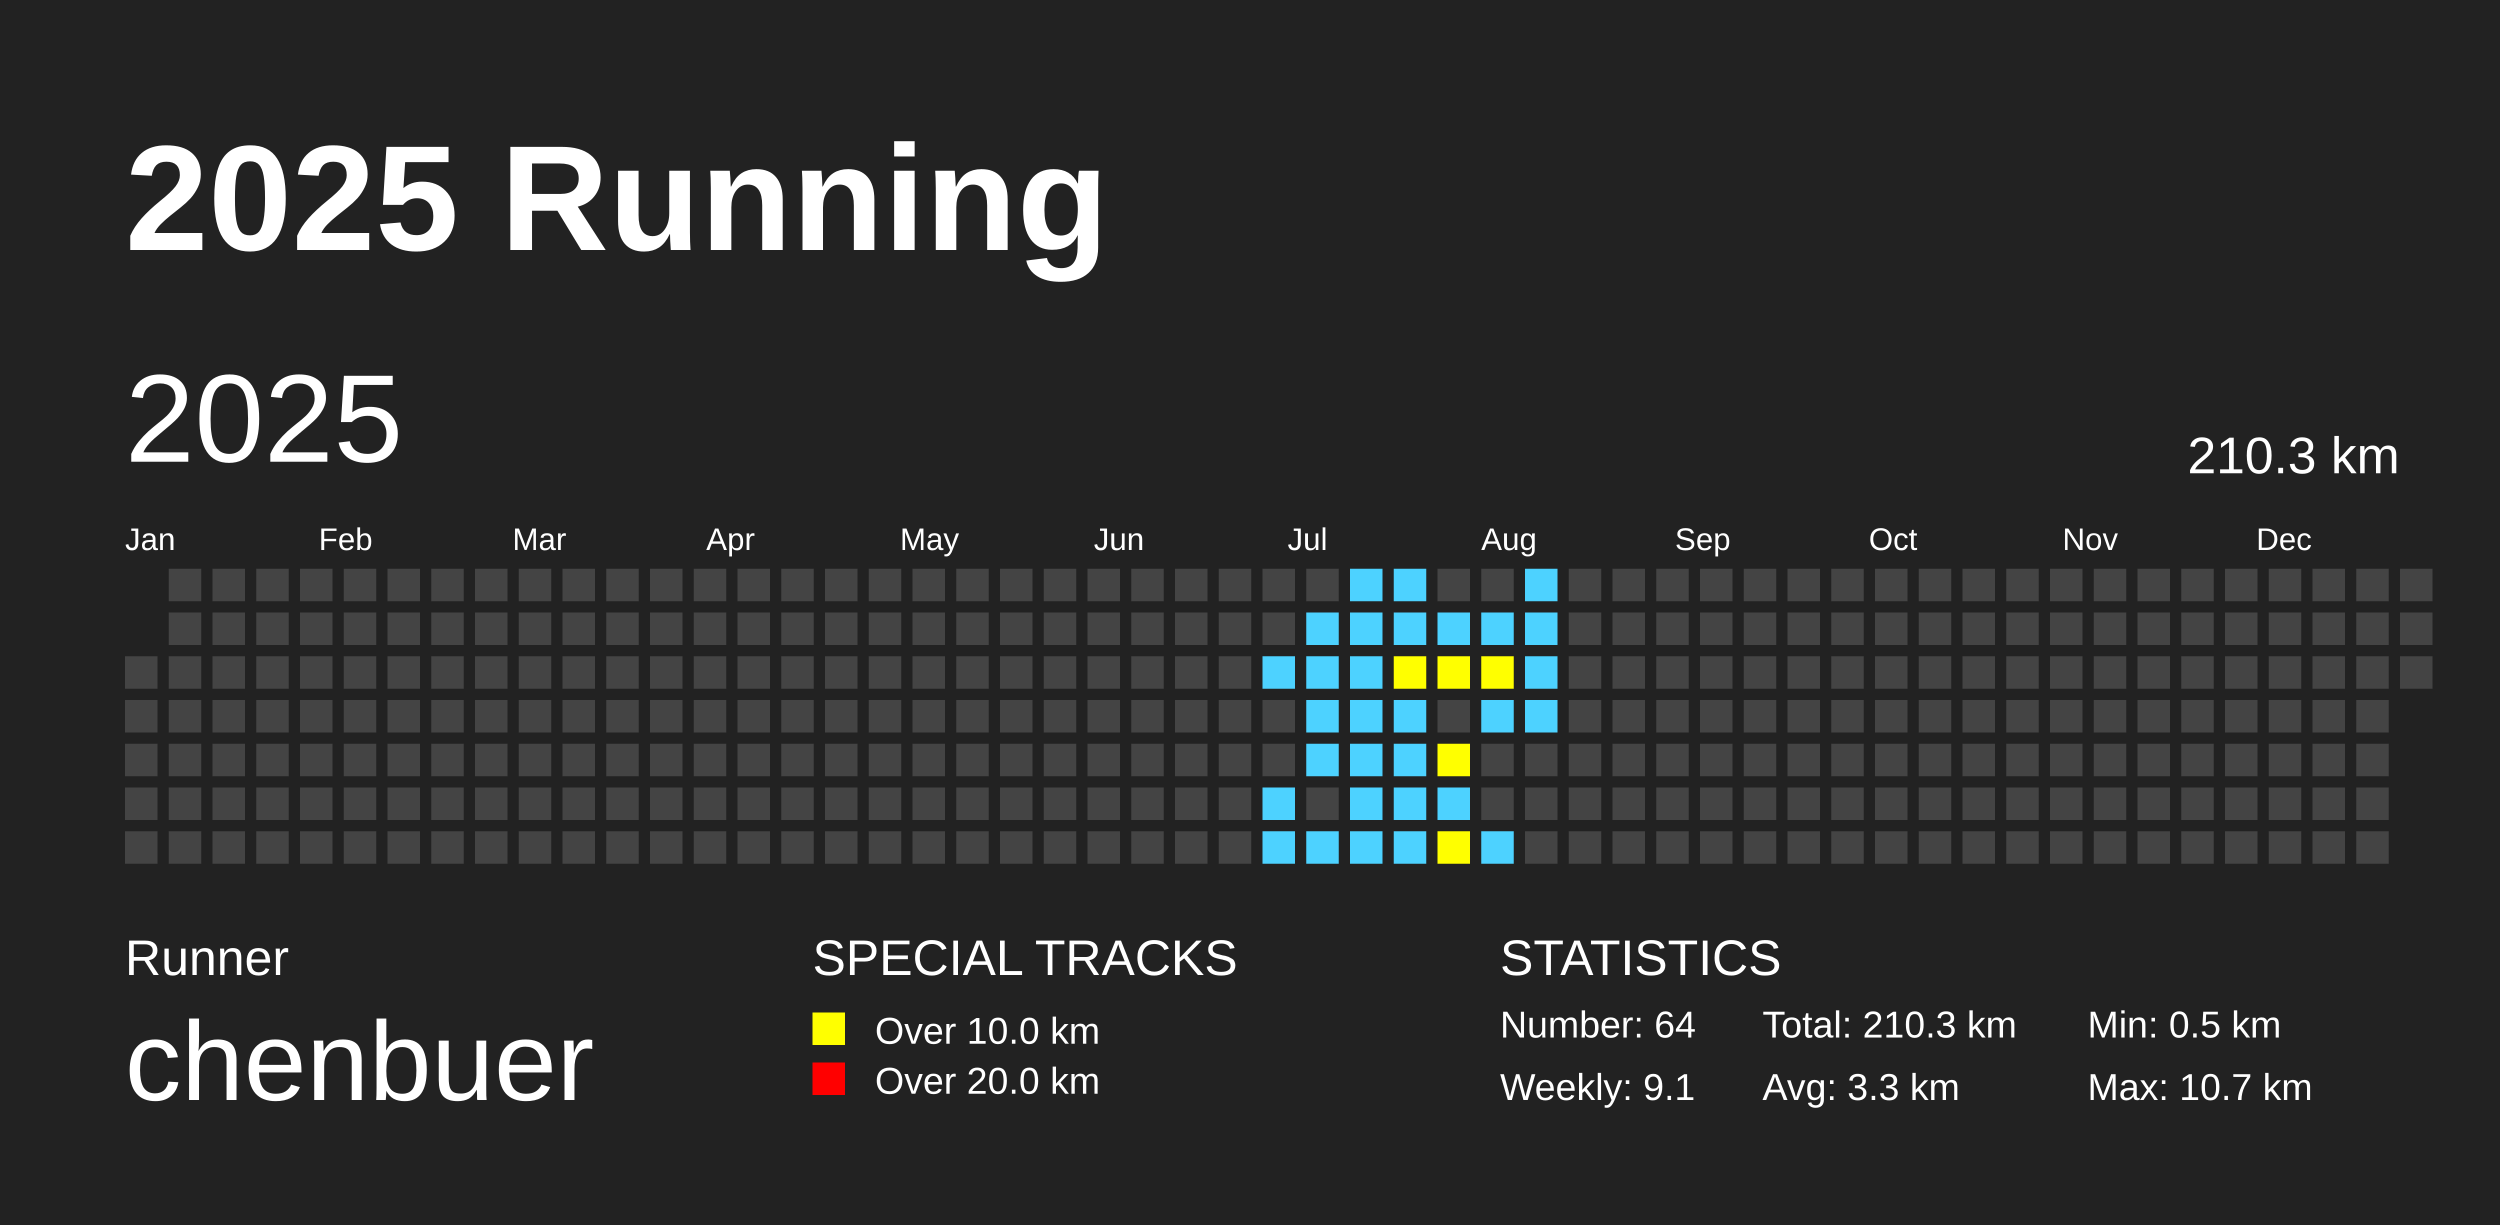
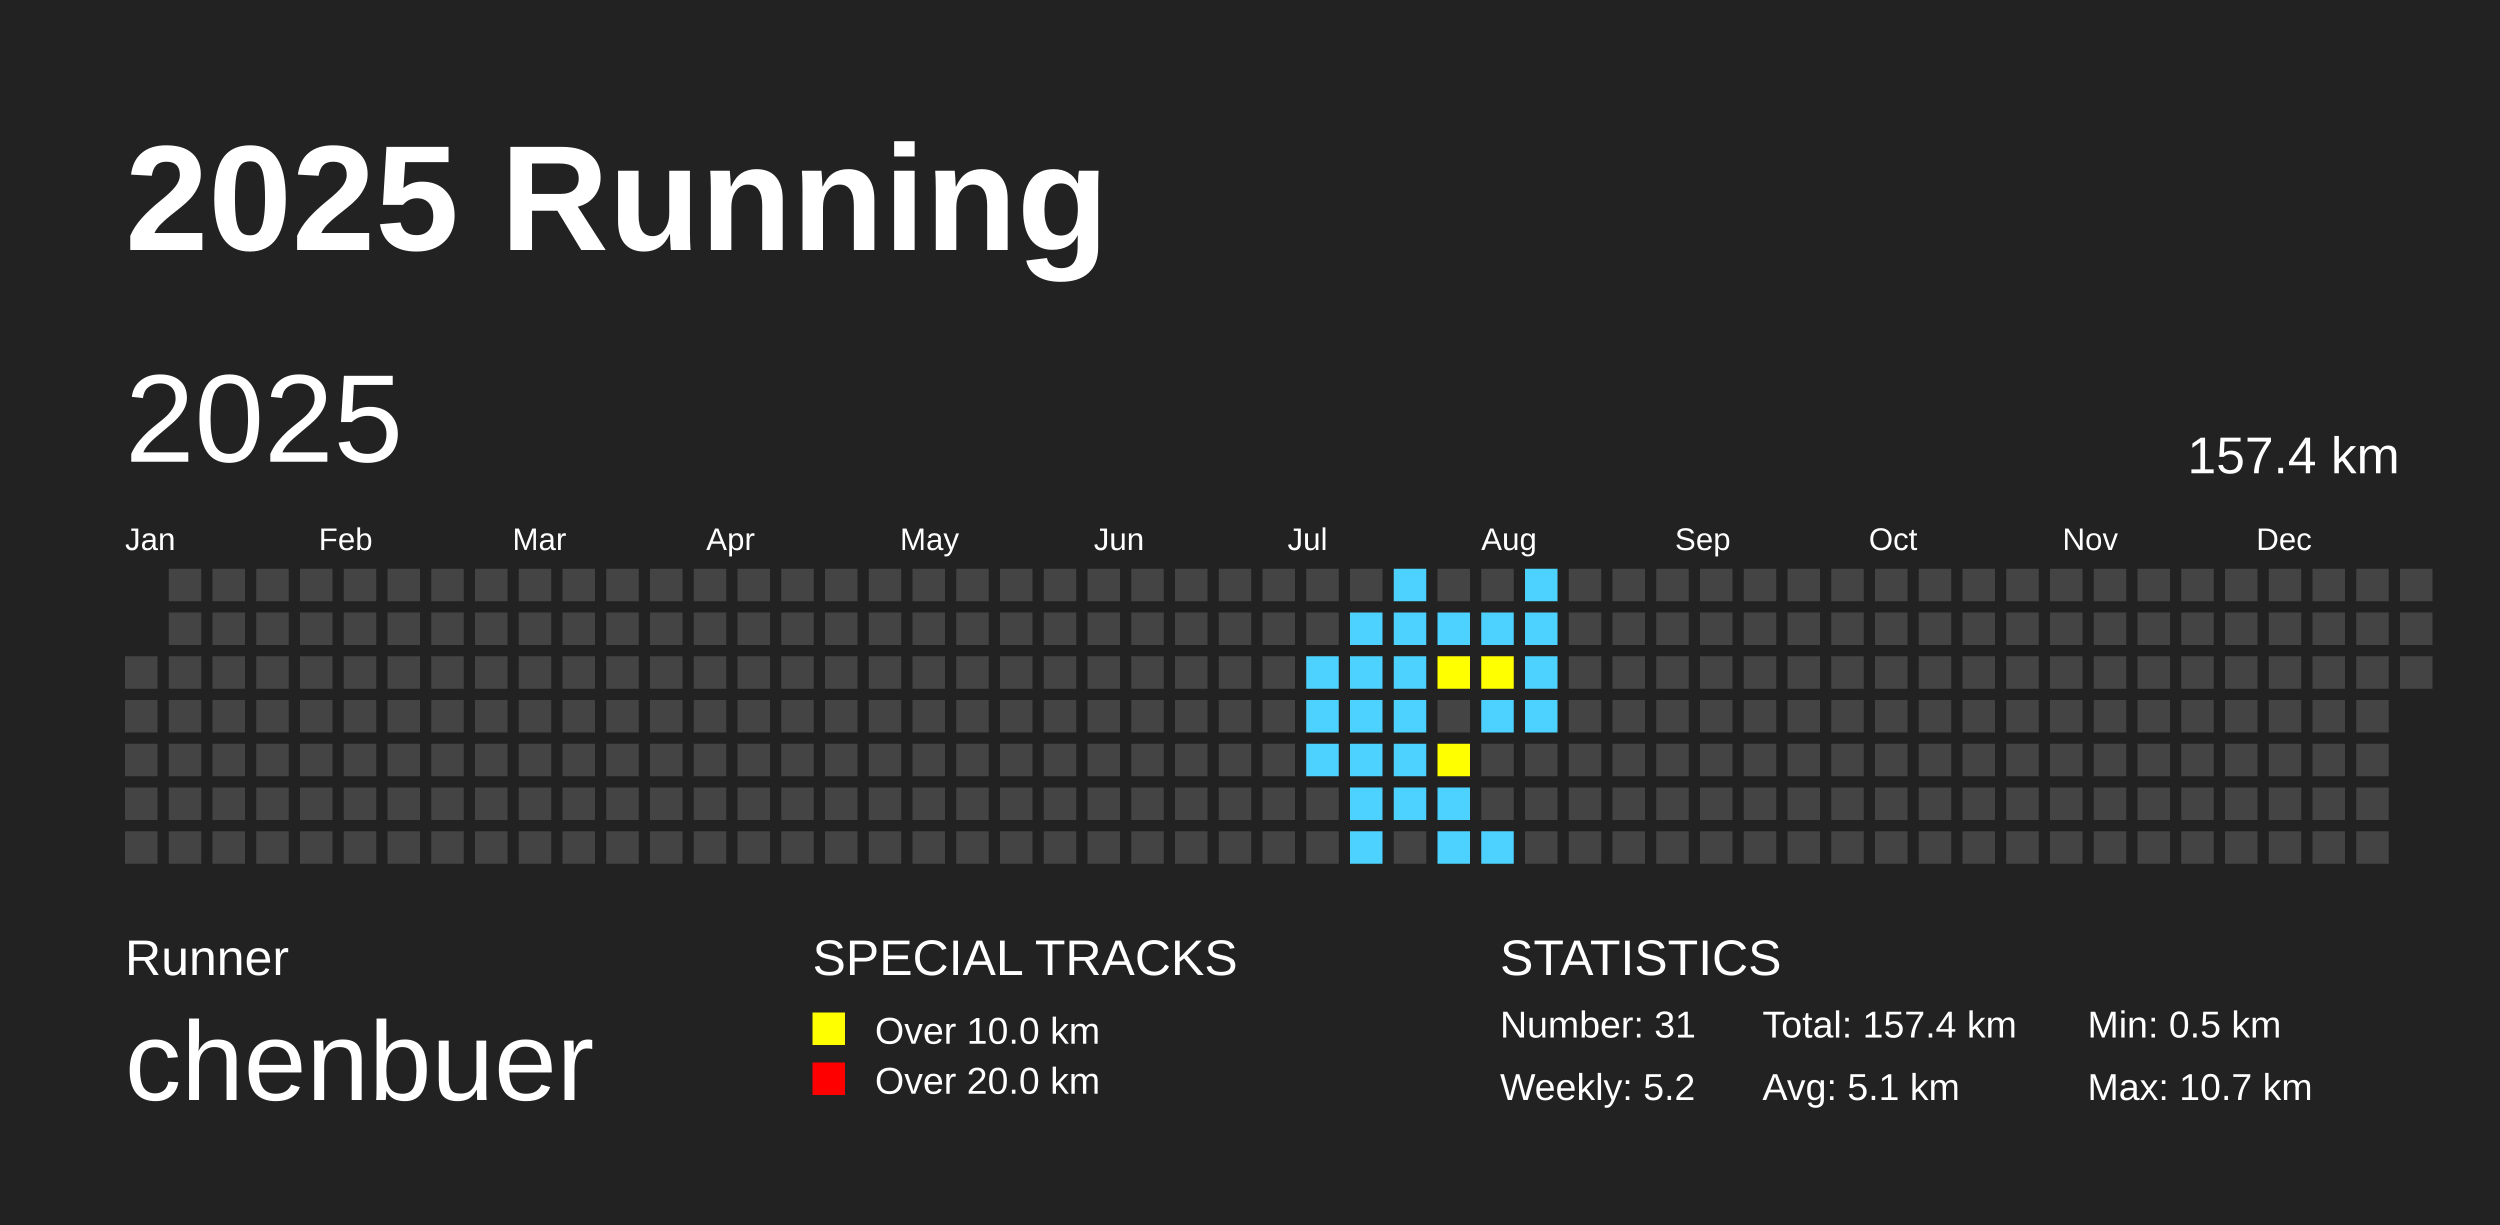
<svg xmlns="http://www.w3.org/2000/svg" baseProfile="full" height="98mm" version="1.1" viewBox="0,0,200,98" width="200mm">
  <defs />
  <rect fill="#222222" height="98" width="200" x="0" y="0" />
  <text fill="#FFFFFF" style="font-size:12px; font-family:Arial; font-weight:bold;" x="10" y="20">2025 Running</text>
  <text fill="#FFFFFF" style="font-size:4px; font-family:Arial" x="10" y="78">Runner</text>
  <text fill="#FFFFFF" style="font-size:9px; font-family:Arial" x="10" y="88">chenbuer</text>
  <text fill="#FFFFFF" style="font-size:4px; font-family:Arial" x="65" y="78">SPECIAL TRACKS</text>
  <rect fill="yellow" height="2.6" width="2.6" x="65" y="81" />
  <text fill="#FFFFFF" style="font-size:3px; font-family:Arial" x="70" y="83.5">Over 10.0 km</text>
  <rect fill="red" height="2.6" width="2.6" x="65" y="85" />
  <text fill="#FFFFFF" style="font-size:3px; font-family:Arial" x="70" y="87.5">Over 20.0 km</text>
  <text fill="#FFFFFF" style="font-size:4px; font-family:Arial" x="120" y="78">STATISTICS</text>
-   <text fill="#FFFFFF" style="font-size:3px; font-family:Arial" x="120" y="83">Number: 64</text>
-   <text fill="#FFFFFF" style="font-size:3px; font-family:Arial" x="120" y="88">Weekly: 9.1</text>
-   <text fill="#FFFFFF" style="font-size:3px; font-family:Arial" x="141" y="83">Total: 210.3 km</text>
-   <text fill="#FFFFFF" style="font-size:3px; font-family:Arial" x="141" y="88">Avg: 3.3 km</text>
+   <text fill="#FFFFFF" style="font-size:3px; font-family:Arial" x="120" y="83">Number: 31</text>
+   <text fill="#FFFFFF" style="font-size:3px; font-family:Arial" x="120" y="88">Weekly: 5.2</text>
+   <text fill="#FFFFFF" style="font-size:3px; font-family:Arial" x="141" y="83">Total: 157.4 km</text>
+   <text fill="#FFFFFF" style="font-size:3px; font-family:Arial" x="141" y="88">Avg: 5.1 km</text>
  <text fill="#FFFFFF" style="font-size:3px; font-family:Arial" x="167" y="83">Min: 0.5 km</text>
  <text fill="#FFFFFF" style="font-size:3px; font-family:Arial" x="167" y="88">Max: 10.7 km</text>
  <text dominant-baseline="hanging" fill="#FFFFFF" style="font-size:10.0px; font-family:Arial;" x="10" y="30">2025</text>
-   <text dominant-baseline="hanging" fill="#FFFFFF" style="font-size:4.125px; font-family:Arial;" x="175" y="35">210.3 km</text>
+   <text dominant-baseline="hanging" fill="#FFFFFF" style="font-size:4.125px; font-family:Arial;" x="175" y="35">157.4 km</text>
  <text fill="#FFFFFF" style="font-size:2.5px; font-family:Arial" x="10.0" y="44">Jan</text>
  <text fill="#FFFFFF" style="font-size:2.5px; font-family:Arial" x="25.5" y="44">Feb</text>
  <text fill="#FFFFFF" style="font-size:2.5px; font-family:Arial" x="41.0" y="44">Mar</text>
  <text fill="#FFFFFF" style="font-size:2.5px; font-family:Arial" x="56.5" y="44">Apr</text>
  <text fill="#FFFFFF" style="font-size:2.5px; font-family:Arial" x="72.0" y="44">May</text>
  <text fill="#FFFFFF" style="font-size:2.5px; font-family:Arial" x="87.5" y="44">Jun</text>
  <text fill="#FFFFFF" style="font-size:2.5px; font-family:Arial" x="103.0" y="44">Jul</text>
  <text fill="#FFFFFF" style="font-size:2.5px; font-family:Arial" x="118.5" y="44">Aug</text>
  <text fill="#FFFFFF" style="font-size:2.5px; font-family:Arial" x="134.0" y="44">Sep</text>
  <text fill="#FFFFFF" style="font-size:2.5px; font-family:Arial" x="149.5" y="44">Oct</text>
  <text fill="#FFFFFF" style="font-size:2.5px; font-family:Arial" x="165.0" y="44">Nov</text>
  <text fill="#FFFFFF" style="font-size:2.5px; font-family:Arial" x="180.5" y="44">Dec</text>
  <rect fill="#444444" height="2.6" width="2.6" x="10.0" y="52.5" />
  <rect fill="#444444" height="2.6" width="2.6" x="10.0" y="56.0" />
  <rect fill="#444444" height="2.6" width="2.6" x="10.0" y="59.5" />
  <rect fill="#444444" height="2.6" width="2.6" x="10.0" y="63.0" />
  <rect fill="#444444" height="2.6" width="2.6" x="10.0" y="66.5" />
  <rect fill="#444444" height="2.6" width="2.6" x="13.5" y="45.5" />
  <rect fill="#444444" height="2.6" width="2.6" x="13.5" y="49.0" />
  <rect fill="#444444" height="2.6" width="2.6" x="13.5" y="52.5" />
  <rect fill="#444444" height="2.6" width="2.6" x="13.5" y="56.0" />
  <rect fill="#444444" height="2.6" width="2.6" x="13.5" y="59.5" />
  <rect fill="#444444" height="2.6" width="2.6" x="13.5" y="63.0" />
  <rect fill="#444444" height="2.6" width="2.6" x="13.5" y="66.5" />
  <rect fill="#444444" height="2.6" width="2.6" x="17.0" y="45.5" />
  <rect fill="#444444" height="2.6" width="2.6" x="17.0" y="49.0" />
  <rect fill="#444444" height="2.6" width="2.6" x="17.0" y="52.5" />
  <rect fill="#444444" height="2.6" width="2.6" x="17.0" y="56.0" />
  <rect fill="#444444" height="2.6" width="2.6" x="17.0" y="59.5" />
  <rect fill="#444444" height="2.6" width="2.6" x="17.0" y="63.0" />
  <rect fill="#444444" height="2.6" width="2.6" x="17.0" y="66.5" />
  <rect fill="#444444" height="2.6" width="2.6" x="20.5" y="45.5" />
  <rect fill="#444444" height="2.6" width="2.6" x="20.5" y="49.0" />
  <rect fill="#444444" height="2.6" width="2.6" x="20.5" y="52.5" />
  <rect fill="#444444" height="2.6" width="2.6" x="20.5" y="56.0" />
  <rect fill="#444444" height="2.6" width="2.6" x="20.5" y="59.5" />
  <rect fill="#444444" height="2.6" width="2.6" x="20.5" y="63.0" />
  <rect fill="#444444" height="2.6" width="2.6" x="20.5" y="66.5" />
  <rect fill="#444444" height="2.6" width="2.6" x="24.0" y="45.5" />
  <rect fill="#444444" height="2.6" width="2.6" x="24.0" y="49.0" />
  <rect fill="#444444" height="2.6" width="2.6" x="24.0" y="52.5" />
  <rect fill="#444444" height="2.6" width="2.6" x="24.0" y="56.0" />
  <rect fill="#444444" height="2.6" width="2.6" x="24.0" y="59.5" />
  <rect fill="#444444" height="2.6" width="2.6" x="24.0" y="63.0" />
  <rect fill="#444444" height="2.6" width="2.6" x="24.0" y="66.5" />
  <rect fill="#444444" height="2.6" width="2.6" x="27.5" y="45.5" />
  <rect fill="#444444" height="2.6" width="2.6" x="27.5" y="49.0" />
  <rect fill="#444444" height="2.6" width="2.6" x="27.5" y="52.5" />
  <rect fill="#444444" height="2.6" width="2.6" x="27.5" y="56.0" />
  <rect fill="#444444" height="2.6" width="2.6" x="27.5" y="59.5" />
  <rect fill="#444444" height="2.6" width="2.6" x="27.5" y="63.0" />
  <rect fill="#444444" height="2.6" width="2.6" x="27.5" y="66.5" />
  <rect fill="#444444" height="2.6" width="2.6" x="31.0" y="45.5" />
  <rect fill="#444444" height="2.6" width="2.6" x="31.0" y="49.0" />
  <rect fill="#444444" height="2.6" width="2.6" x="31.0" y="52.5" />
  <rect fill="#444444" height="2.6" width="2.6" x="31.0" y="56.0" />
  <rect fill="#444444" height="2.6" width="2.6" x="31.0" y="59.5" />
  <rect fill="#444444" height="2.6" width="2.6" x="31.0" y="63.0" />
  <rect fill="#444444" height="2.6" width="2.6" x="31.0" y="66.5" />
  <rect fill="#444444" height="2.6" width="2.6" x="34.5" y="45.5" />
  <rect fill="#444444" height="2.6" width="2.6" x="34.5" y="49.0" />
  <rect fill="#444444" height="2.6" width="2.6" x="34.5" y="52.5" />
  <rect fill="#444444" height="2.6" width="2.6" x="34.5" y="56.0" />
  <rect fill="#444444" height="2.6" width="2.6" x="34.5" y="59.5" />
  <rect fill="#444444" height="2.6" width="2.6" x="34.5" y="63.0" />
  <rect fill="#444444" height="2.6" width="2.6" x="34.5" y="66.5" />
  <rect fill="#444444" height="2.6" width="2.6" x="38.0" y="45.5" />
  <rect fill="#444444" height="2.6" width="2.6" x="38.0" y="49.0" />
  <rect fill="#444444" height="2.6" width="2.6" x="38.0" y="52.5" />
  <rect fill="#444444" height="2.6" width="2.6" x="38.0" y="56.0" />
  <rect fill="#444444" height="2.6" width="2.6" x="38.0" y="59.5" />
  <rect fill="#444444" height="2.6" width="2.6" x="38.0" y="63.0" />
  <rect fill="#444444" height="2.6" width="2.6" x="38.0" y="66.5" />
  <rect fill="#444444" height="2.6" width="2.6" x="41.5" y="45.5" />
  <rect fill="#444444" height="2.6" width="2.6" x="41.5" y="49.0" />
  <rect fill="#444444" height="2.6" width="2.6" x="41.5" y="52.5" />
  <rect fill="#444444" height="2.6" width="2.6" x="41.5" y="56.0" />
  <rect fill="#444444" height="2.6" width="2.6" x="41.5" y="59.5" />
  <rect fill="#444444" height="2.6" width="2.6" x="41.5" y="63.0" />
  <rect fill="#444444" height="2.6" width="2.6" x="41.5" y="66.5" />
  <rect fill="#444444" height="2.6" width="2.6" x="45.0" y="45.5" />
  <rect fill="#444444" height="2.6" width="2.6" x="45.0" y="49.0" />
  <rect fill="#444444" height="2.6" width="2.6" x="45.0" y="52.5" />
  <rect fill="#444444" height="2.6" width="2.6" x="45.0" y="56.0" />
  <rect fill="#444444" height="2.6" width="2.6" x="45.0" y="59.5" />
  <rect fill="#444444" height="2.6" width="2.6" x="45.0" y="63.0" />
  <rect fill="#444444" height="2.6" width="2.6" x="45.0" y="66.5" />
  <rect fill="#444444" height="2.6" width="2.6" x="48.5" y="45.5" />
  <rect fill="#444444" height="2.6" width="2.6" x="48.5" y="49.0" />
  <rect fill="#444444" height="2.6" width="2.6" x="48.5" y="52.5" />
  <rect fill="#444444" height="2.6" width="2.6" x="48.5" y="56.0" />
  <rect fill="#444444" height="2.6" width="2.6" x="48.5" y="59.5" />
  <rect fill="#444444" height="2.6" width="2.6" x="48.5" y="63.0" />
  <rect fill="#444444" height="2.6" width="2.6" x="48.5" y="66.5" />
  <rect fill="#444444" height="2.6" width="2.6" x="52.0" y="45.5" />
  <rect fill="#444444" height="2.6" width="2.6" x="52.0" y="49.0" />
  <rect fill="#444444" height="2.6" width="2.6" x="52.0" y="52.5" />
  <rect fill="#444444" height="2.6" width="2.6" x="52.0" y="56.0" />
  <rect fill="#444444" height="2.6" width="2.6" x="52.0" y="59.5" />
  <rect fill="#444444" height="2.6" width="2.6" x="52.0" y="63.0" />
  <rect fill="#444444" height="2.6" width="2.6" x="52.0" y="66.5" />
  <rect fill="#444444" height="2.6" width="2.6" x="55.5" y="45.5" />
  <rect fill="#444444" height="2.6" width="2.6" x="55.5" y="49.0" />
  <rect fill="#444444" height="2.6" width="2.6" x="55.5" y="52.5" />
  <rect fill="#444444" height="2.6" width="2.6" x="55.5" y="56.0" />
  <rect fill="#444444" height="2.6" width="2.6" x="55.5" y="59.5" />
  <rect fill="#444444" height="2.6" width="2.6" x="55.5" y="63.0" />
  <rect fill="#444444" height="2.6" width="2.6" x="55.5" y="66.5" />
  <rect fill="#444444" height="2.6" width="2.6" x="59.0" y="45.5" />
  <rect fill="#444444" height="2.6" width="2.6" x="59.0" y="49.0" />
  <rect fill="#444444" height="2.6" width="2.6" x="59.0" y="52.5" />
  <rect fill="#444444" height="2.6" width="2.6" x="59.0" y="56.0" />
  <rect fill="#444444" height="2.6" width="2.6" x="59.0" y="59.5" />
  <rect fill="#444444" height="2.6" width="2.6" x="59.0" y="63.0" />
  <rect fill="#444444" height="2.6" width="2.6" x="59.0" y="66.5" />
  <rect fill="#444444" height="2.6" width="2.6" x="62.5" y="45.5" />
  <rect fill="#444444" height="2.6" width="2.6" x="62.5" y="49.0" />
  <rect fill="#444444" height="2.6" width="2.6" x="62.5" y="52.5" />
  <rect fill="#444444" height="2.6" width="2.6" x="62.5" y="56.0" />
  <rect fill="#444444" height="2.6" width="2.6" x="62.5" y="59.5" />
  <rect fill="#444444" height="2.6" width="2.6" x="62.5" y="63.0" />
  <rect fill="#444444" height="2.6" width="2.6" x="62.5" y="66.5" />
  <rect fill="#444444" height="2.6" width="2.6" x="66.0" y="45.5" />
  <rect fill="#444444" height="2.6" width="2.6" x="66.0" y="49.0" />
  <rect fill="#444444" height="2.6" width="2.6" x="66.0" y="52.5" />
  <rect fill="#444444" height="2.6" width="2.6" x="66.0" y="56.0" />
  <rect fill="#444444" height="2.6" width="2.6" x="66.0" y="59.5" />
  <rect fill="#444444" height="2.6" width="2.6" x="66.0" y="63.0" />
  <rect fill="#444444" height="2.6" width="2.6" x="66.0" y="66.5" />
  <rect fill="#444444" height="2.6" width="2.6" x="69.5" y="45.5" />
  <rect fill="#444444" height="2.6" width="2.6" x="69.5" y="49.0" />
  <rect fill="#444444" height="2.6" width="2.6" x="69.5" y="52.5" />
  <rect fill="#444444" height="2.6" width="2.6" x="69.5" y="56.0" />
  <rect fill="#444444" height="2.6" width="2.6" x="69.5" y="59.5" />
  <rect fill="#444444" height="2.6" width="2.6" x="69.5" y="63.0" />
  <rect fill="#444444" height="2.6" width="2.6" x="69.5" y="66.5" />
  <rect fill="#444444" height="2.6" width="2.6" x="73.0" y="45.5" />
  <rect fill="#444444" height="2.6" width="2.6" x="73.0" y="49.0" />
  <rect fill="#444444" height="2.6" width="2.6" x="73.0" y="52.5" />
  <rect fill="#444444" height="2.6" width="2.6" x="73.0" y="56.0" />
  <rect fill="#444444" height="2.6" width="2.6" x="73.0" y="59.5" />
  <rect fill="#444444" height="2.6" width="2.6" x="73.0" y="63.0" />
  <rect fill="#444444" height="2.6" width="2.6" x="73.0" y="66.5" />
  <rect fill="#444444" height="2.6" width="2.6" x="76.5" y="45.5" />
  <rect fill="#444444" height="2.6" width="2.6" x="76.5" y="49.0" />
  <rect fill="#444444" height="2.6" width="2.6" x="76.5" y="52.5" />
  <rect fill="#444444" height="2.6" width="2.6" x="76.5" y="56.0" />
  <rect fill="#444444" height="2.6" width="2.6" x="76.5" y="59.5" />
  <rect fill="#444444" height="2.6" width="2.6" x="76.5" y="63.0" />
  <rect fill="#444444" height="2.6" width="2.6" x="76.5" y="66.5" />
  <rect fill="#444444" height="2.6" width="2.6" x="80.0" y="45.5" />
  <rect fill="#444444" height="2.6" width="2.6" x="80.0" y="49.0" />
  <rect fill="#444444" height="2.6" width="2.6" x="80.0" y="52.5" />
  <rect fill="#444444" height="2.6" width="2.6" x="80.0" y="56.0" />
  <rect fill="#444444" height="2.6" width="2.6" x="80.0" y="59.5" />
  <rect fill="#444444" height="2.6" width="2.6" x="80.0" y="63.0" />
  <rect fill="#444444" height="2.6" width="2.6" x="80.0" y="66.5" />
  <rect fill="#444444" height="2.6" width="2.6" x="83.5" y="45.5" />
  <rect fill="#444444" height="2.6" width="2.6" x="83.5" y="49.0" />
  <rect fill="#444444" height="2.6" width="2.6" x="83.5" y="52.5" />
  <rect fill="#444444" height="2.6" width="2.6" x="83.5" y="56.0" />
  <rect fill="#444444" height="2.6" width="2.6" x="83.5" y="59.5" />
  <rect fill="#444444" height="2.6" width="2.6" x="83.5" y="63.0" />
  <rect fill="#444444" height="2.6" width="2.6" x="83.5" y="66.5" />
  <rect fill="#444444" height="2.6" width="2.6" x="87.0" y="45.5" />
  <rect fill="#444444" height="2.6" width="2.6" x="87.0" y="49.0" />
  <rect fill="#444444" height="2.6" width="2.6" x="87.0" y="52.5" />
  <rect fill="#444444" height="2.6" width="2.6" x="87.0" y="56.0" />
  <rect fill="#444444" height="2.6" width="2.6" x="87.0" y="59.5" />
  <rect fill="#444444" height="2.6" width="2.6" x="87.0" y="63.0" />
  <rect fill="#444444" height="2.6" width="2.6" x="87.0" y="66.5" />
  <rect fill="#444444" height="2.6" width="2.6" x="90.5" y="45.5" />
  <rect fill="#444444" height="2.6" width="2.6" x="90.5" y="49.0" />
  <rect fill="#444444" height="2.6" width="2.6" x="90.5" y="52.5" />
  <rect fill="#444444" height="2.6" width="2.6" x="90.5" y="56.0" />
  <rect fill="#444444" height="2.6" width="2.6" x="90.5" y="59.5" />
  <rect fill="#444444" height="2.6" width="2.6" x="90.5" y="63.0" />
  <rect fill="#444444" height="2.6" width="2.6" x="90.5" y="66.5" />
  <rect fill="#444444" height="2.6" width="2.6" x="94.0" y="45.5" />
  <rect fill="#444444" height="2.6" width="2.6" x="94.0" y="49.0" />
  <rect fill="#444444" height="2.6" width="2.6" x="94.0" y="52.5" />
  <rect fill="#444444" height="2.6" width="2.6" x="94.0" y="56.0" />
  <rect fill="#444444" height="2.6" width="2.6" x="94.0" y="59.5" />
  <rect fill="#444444" height="2.6" width="2.6" x="94.0" y="63.0" />
  <rect fill="#444444" height="2.6" width="2.6" x="94.0" y="66.5" />
  <rect fill="#444444" height="2.6" width="2.6" x="97.5" y="45.5" />
  <rect fill="#444444" height="2.6" width="2.6" x="97.5" y="49.0" />
  <rect fill="#444444" height="2.6" width="2.6" x="97.5" y="52.5" />
  <rect fill="#444444" height="2.6" width="2.6" x="97.5" y="56.0" />
  <rect fill="#444444" height="2.6" width="2.6" x="97.5" y="59.5" />
  <rect fill="#444444" height="2.6" width="2.6" x="97.5" y="63.0" />
  <rect fill="#444444" height="2.6" width="2.6" x="97.5" y="66.5" />
  <rect fill="#444444" height="2.6" width="2.6" x="101.0" y="45.5" />
  <rect fill="#444444" height="2.6" width="2.6" x="101.0" y="49.0" />
-   <rect fill="#4DD2FF" height="2.6" width="2.6" x="101.0" y="52.5" />
+   <rect fill="#444444" height="2.6" width="2.6" x="101.0" y="52.5" />
  <rect fill="#444444" height="2.6" width="2.6" x="101.0" y="56.0" />
  <rect fill="#444444" height="2.6" width="2.6" x="101.0" y="59.5" />
-   <rect fill="#4DD2FF" height="2.6" width="2.6" x="101.0" y="63.0" />
-   <rect fill="#4DD2FF" height="2.6" width="2.6" x="101.0" y="66.5" />
+   <rect fill="#444444" height="2.6" width="2.6" x="101.0" y="63.0" />
+   <rect fill="#444444" height="2.6" width="2.6" x="101.0" y="66.5" />
  <rect fill="#444444" height="2.6" width="2.6" x="104.5" y="45.5" />
-   <rect fill="#4DD2FF" height="2.6" width="2.6" x="104.5" y="49.0" />
+   <rect fill="#444444" height="2.6" width="2.6" x="104.5" y="49.0" />
  <rect fill="#4DD2FF" height="2.6" width="2.6" x="104.5" y="52.5" />
  <rect fill="#4DD2FF" height="2.6" width="2.6" x="104.5" y="56.0" />
  <rect fill="#4DD2FF" height="2.6" width="2.6" x="104.5" y="59.5" />
  <rect fill="#444444" height="2.6" width="2.6" x="104.5" y="63.0" />
-   <rect fill="#4DD2FF" height="2.6" width="2.6" x="104.5" y="66.5" />
-   <rect fill="#4DD2FF" height="2.6" width="2.6" x="108.0" y="45.5" />
+   <rect fill="#444444" height="2.6" width="2.6" x="104.5" y="66.5" />
+   <rect fill="#444444" height="2.6" width="2.6" x="108.0" y="45.5" />
  <rect fill="#4DD2FF" height="2.6" width="2.6" x="108.0" y="49.0" />
  <rect fill="#4DD2FF" height="2.6" width="2.6" x="108.0" y="52.5" />
  <rect fill="#4DD2FF" height="2.6" width="2.6" x="108.0" y="56.0" />
  <rect fill="#4DD2FF" height="2.6" width="2.6" x="108.0" y="59.5" />
  <rect fill="#4DD2FF" height="2.6" width="2.6" x="108.0" y="63.0" />
  <rect fill="#4DD2FF" height="2.6" width="2.6" x="108.0" y="66.5" />
  <rect fill="#4DD2FF" height="2.6" width="2.6" x="111.5" y="45.5" />
  <rect fill="#4DD2FF" height="2.6" width="2.6" x="111.5" y="49.0" />
-   <rect fill="yellow" height="2.6" width="2.6" x="111.5" y="52.5" />
+   <rect fill="#4DD2FF" height="2.6" width="2.6" x="111.5" y="52.5" />
  <rect fill="#4DD2FF" height="2.6" width="2.6" x="111.5" y="56.0" />
  <rect fill="#4DD2FF" height="2.6" width="2.6" x="111.5" y="59.5" />
  <rect fill="#4DD2FF" height="2.6" width="2.6" x="111.5" y="63.0" />
-   <rect fill="#4DD2FF" height="2.6" width="2.6" x="111.5" y="66.5" />
+   <rect fill="#444444" height="2.6" width="2.6" x="111.5" y="66.5" />
  <rect fill="#444444" height="2.6" width="2.6" x="115.0" y="45.5" />
  <rect fill="#4DD2FF" height="2.6" width="2.6" x="115.0" y="49.0" />
  <rect fill="yellow" height="2.6" width="2.6" x="115.0" y="52.5" />
  <rect fill="#444444" height="2.6" width="2.6" x="115.0" y="56.0" />
  <rect fill="yellow" height="2.6" width="2.6" x="115.0" y="59.5" />
  <rect fill="#4DD2FF" height="2.6" width="2.6" x="115.0" y="63.0" />
-   <rect fill="yellow" height="2.6" width="2.6" x="115.0" y="66.5" />
+   <rect fill="#4DD2FF" height="2.6" width="2.6" x="115.0" y="66.5" />
  <rect fill="#444444" height="2.6" width="2.6" x="118.5" y="45.5" />
  <rect fill="#4DD2FF" height="2.6" width="2.6" x="118.5" y="49.0" />
  <rect fill="yellow" height="2.6" width="2.6" x="118.5" y="52.5" />
  <rect fill="#4DD2FF" height="2.6" width="2.6" x="118.5" y="56.0" />
  <rect fill="#444444" height="2.6" width="2.6" x="118.5" y="59.5" />
  <rect fill="#444444" height="2.6" width="2.6" x="118.5" y="63.0" />
  <rect fill="#4DD2FF" height="2.6" width="2.6" x="118.5" y="66.5" />
  <rect fill="#4DD2FF" height="2.6" width="2.6" x="122.0" y="45.5" />
  <rect fill="#4DD2FF" height="2.6" width="2.6" x="122.0" y="49.0" />
  <rect fill="#4DD2FF" height="2.6" width="2.6" x="122.0" y="52.5" />
  <rect fill="#4DD2FF" height="2.6" width="2.6" x="122.0" y="56.0" />
  <rect fill="#444444" height="2.6" width="2.6" x="122.0" y="59.5" />
  <rect fill="#444444" height="2.6" width="2.6" x="122.0" y="63.0" />
  <rect fill="#444444" height="2.6" width="2.6" x="122.0" y="66.5" />
  <rect fill="#444444" height="2.6" width="2.6" x="125.5" y="45.5" />
  <rect fill="#444444" height="2.6" width="2.6" x="125.5" y="49.0" />
  <rect fill="#444444" height="2.6" width="2.6" x="125.5" y="52.5" />
  <rect fill="#444444" height="2.6" width="2.6" x="125.5" y="56.0" />
  <rect fill="#444444" height="2.6" width="2.6" x="125.5" y="59.5" />
  <rect fill="#444444" height="2.6" width="2.6" x="125.5" y="63.0" />
  <rect fill="#444444" height="2.6" width="2.6" x="125.5" y="66.5" />
  <rect fill="#444444" height="2.6" width="2.6" x="129.0" y="45.5" />
  <rect fill="#444444" height="2.6" width="2.6" x="129.0" y="49.0" />
  <rect fill="#444444" height="2.6" width="2.6" x="129.0" y="52.5" />
  <rect fill="#444444" height="2.6" width="2.6" x="129.0" y="56.0" />
  <rect fill="#444444" height="2.6" width="2.6" x="129.0" y="59.5" />
  <rect fill="#444444" height="2.6" width="2.6" x="129.0" y="63.0" />
  <rect fill="#444444" height="2.6" width="2.6" x="129.0" y="66.5" />
  <rect fill="#444444" height="2.6" width="2.6" x="132.5" y="45.5" />
  <rect fill="#444444" height="2.6" width="2.6" x="132.5" y="49.0" />
  <rect fill="#444444" height="2.6" width="2.6" x="132.5" y="52.5" />
  <rect fill="#444444" height="2.6" width="2.6" x="132.5" y="56.0" />
  <rect fill="#444444" height="2.6" width="2.6" x="132.5" y="59.5" />
  <rect fill="#444444" height="2.6" width="2.6" x="132.5" y="63.0" />
  <rect fill="#444444" height="2.6" width="2.6" x="132.5" y="66.5" />
  <rect fill="#444444" height="2.6" width="2.6" x="136.0" y="45.5" />
  <rect fill="#444444" height="2.6" width="2.6" x="136.0" y="49.0" />
  <rect fill="#444444" height="2.6" width="2.6" x="136.0" y="52.5" />
  <rect fill="#444444" height="2.6" width="2.6" x="136.0" y="56.0" />
  <rect fill="#444444" height="2.6" width="2.6" x="136.0" y="59.5" />
  <rect fill="#444444" height="2.6" width="2.6" x="136.0" y="63.0" />
  <rect fill="#444444" height="2.6" width="2.6" x="136.0" y="66.5" />
  <rect fill="#444444" height="2.6" width="2.6" x="139.5" y="45.5" />
  <rect fill="#444444" height="2.6" width="2.6" x="139.5" y="49.0" />
  <rect fill="#444444" height="2.6" width="2.6" x="139.5" y="52.5" />
  <rect fill="#444444" height="2.6" width="2.6" x="139.5" y="56.0" />
  <rect fill="#444444" height="2.6" width="2.6" x="139.5" y="59.5" />
  <rect fill="#444444" height="2.6" width="2.6" x="139.5" y="63.0" />
  <rect fill="#444444" height="2.6" width="2.6" x="139.5" y="66.5" />
  <rect fill="#444444" height="2.6" width="2.6" x="143.0" y="45.5" />
  <rect fill="#444444" height="2.6" width="2.6" x="143.0" y="49.0" />
  <rect fill="#444444" height="2.6" width="2.6" x="143.0" y="52.5" />
  <rect fill="#444444" height="2.6" width="2.6" x="143.0" y="56.0" />
  <rect fill="#444444" height="2.6" width="2.6" x="143.0" y="59.5" />
  <rect fill="#444444" height="2.6" width="2.6" x="143.0" y="63.0" />
  <rect fill="#444444" height="2.6" width="2.6" x="143.0" y="66.5" />
  <rect fill="#444444" height="2.6" width="2.6" x="146.5" y="45.5" />
  <rect fill="#444444" height="2.6" width="2.6" x="146.5" y="49.0" />
  <rect fill="#444444" height="2.6" width="2.6" x="146.5" y="52.5" />
  <rect fill="#444444" height="2.6" width="2.6" x="146.5" y="56.0" />
  <rect fill="#444444" height="2.6" width="2.6" x="146.5" y="59.5" />
  <rect fill="#444444" height="2.6" width="2.6" x="146.5" y="63.0" />
  <rect fill="#444444" height="2.6" width="2.6" x="146.5" y="66.5" />
  <rect fill="#444444" height="2.6" width="2.6" x="150.0" y="45.5" />
  <rect fill="#444444" height="2.6" width="2.6" x="150.0" y="49.0" />
  <rect fill="#444444" height="2.6" width="2.6" x="150.0" y="52.5" />
  <rect fill="#444444" height="2.6" width="2.6" x="150.0" y="56.0" />
  <rect fill="#444444" height="2.6" width="2.6" x="150.0" y="59.5" />
  <rect fill="#444444" height="2.6" width="2.6" x="150.0" y="63.0" />
  <rect fill="#444444" height="2.6" width="2.6" x="150.0" y="66.5" />
  <rect fill="#444444" height="2.6" width="2.6" x="153.5" y="45.5" />
  <rect fill="#444444" height="2.6" width="2.6" x="153.5" y="49.0" />
  <rect fill="#444444" height="2.6" width="2.6" x="153.5" y="52.5" />
  <rect fill="#444444" height="2.6" width="2.6" x="153.5" y="56.0" />
  <rect fill="#444444" height="2.6" width="2.6" x="153.5" y="59.5" />
  <rect fill="#444444" height="2.6" width="2.6" x="153.5" y="63.0" />
  <rect fill="#444444" height="2.6" width="2.6" x="153.5" y="66.5" />
  <rect fill="#444444" height="2.6" width="2.6" x="157.0" y="45.5" />
  <rect fill="#444444" height="2.6" width="2.6" x="157.0" y="49.0" />
  <rect fill="#444444" height="2.6" width="2.6" x="157.0" y="52.5" />
  <rect fill="#444444" height="2.6" width="2.6" x="157.0" y="56.0" />
  <rect fill="#444444" height="2.6" width="2.6" x="157.0" y="59.5" />
  <rect fill="#444444" height="2.6" width="2.6" x="157.0" y="63.0" />
  <rect fill="#444444" height="2.6" width="2.6" x="157.0" y="66.5" />
  <rect fill="#444444" height="2.6" width="2.6" x="160.5" y="45.5" />
  <rect fill="#444444" height="2.6" width="2.6" x="160.5" y="49.0" />
  <rect fill="#444444" height="2.6" width="2.6" x="160.5" y="52.5" />
  <rect fill="#444444" height="2.6" width="2.6" x="160.5" y="56.0" />
  <rect fill="#444444" height="2.6" width="2.6" x="160.5" y="59.5" />
  <rect fill="#444444" height="2.6" width="2.6" x="160.5" y="63.0" />
  <rect fill="#444444" height="2.6" width="2.6" x="160.5" y="66.5" />
  <rect fill="#444444" height="2.6" width="2.6" x="164.0" y="45.5" />
  <rect fill="#444444" height="2.6" width="2.6" x="164.0" y="49.0" />
  <rect fill="#444444" height="2.6" width="2.6" x="164.0" y="52.5" />
  <rect fill="#444444" height="2.6" width="2.6" x="164.0" y="56.0" />
  <rect fill="#444444" height="2.6" width="2.6" x="164.0" y="59.5" />
  <rect fill="#444444" height="2.6" width="2.6" x="164.0" y="63.0" />
  <rect fill="#444444" height="2.6" width="2.6" x="164.0" y="66.5" />
  <rect fill="#444444" height="2.6" width="2.6" x="167.5" y="45.5" />
  <rect fill="#444444" height="2.6" width="2.6" x="167.5" y="49.0" />
  <rect fill="#444444" height="2.6" width="2.6" x="167.5" y="52.5" />
  <rect fill="#444444" height="2.6" width="2.6" x="167.5" y="56.0" />
  <rect fill="#444444" height="2.6" width="2.6" x="167.5" y="59.5" />
  <rect fill="#444444" height="2.6" width="2.6" x="167.5" y="63.0" />
  <rect fill="#444444" height="2.6" width="2.6" x="167.5" y="66.5" />
  <rect fill="#444444" height="2.6" width="2.6" x="171.0" y="45.5" />
  <rect fill="#444444" height="2.6" width="2.6" x="171.0" y="49.0" />
  <rect fill="#444444" height="2.6" width="2.6" x="171.0" y="52.5" />
  <rect fill="#444444" height="2.6" width="2.6" x="171.0" y="56.0" />
  <rect fill="#444444" height="2.6" width="2.6" x="171.0" y="59.5" />
  <rect fill="#444444" height="2.6" width="2.6" x="171.0" y="63.0" />
  <rect fill="#444444" height="2.6" width="2.6" x="171.0" y="66.5" />
  <rect fill="#444444" height="2.6" width="2.6" x="174.5" y="45.5" />
  <rect fill="#444444" height="2.6" width="2.6" x="174.5" y="49.0" />
  <rect fill="#444444" height="2.6" width="2.6" x="174.5" y="52.5" />
  <rect fill="#444444" height="2.6" width="2.6" x="174.5" y="56.0" />
  <rect fill="#444444" height="2.6" width="2.6" x="174.5" y="59.5" />
  <rect fill="#444444" height="2.6" width="2.6" x="174.5" y="63.0" />
  <rect fill="#444444" height="2.6" width="2.6" x="174.5" y="66.5" />
  <rect fill="#444444" height="2.6" width="2.6" x="178.0" y="45.5" />
  <rect fill="#444444" height="2.6" width="2.6" x="178.0" y="49.0" />
  <rect fill="#444444" height="2.6" width="2.6" x="178.0" y="52.5" />
  <rect fill="#444444" height="2.6" width="2.6" x="178.0" y="56.0" />
  <rect fill="#444444" height="2.6" width="2.6" x="178.0" y="59.5" />
  <rect fill="#444444" height="2.6" width="2.6" x="178.0" y="63.0" />
  <rect fill="#444444" height="2.6" width="2.6" x="178.0" y="66.5" />
  <rect fill="#444444" height="2.6" width="2.6" x="181.5" y="45.5" />
  <rect fill="#444444" height="2.6" width="2.6" x="181.5" y="49.0" />
  <rect fill="#444444" height="2.6" width="2.6" x="181.5" y="52.5" />
  <rect fill="#444444" height="2.6" width="2.6" x="181.5" y="56.0" />
  <rect fill="#444444" height="2.6" width="2.6" x="181.5" y="59.5" />
  <rect fill="#444444" height="2.6" width="2.6" x="181.5" y="63.0" />
  <rect fill="#444444" height="2.6" width="2.6" x="181.5" y="66.5" />
  <rect fill="#444444" height="2.6" width="2.6" x="185.0" y="45.5" />
  <rect fill="#444444" height="2.6" width="2.6" x="185.0" y="49.0" />
  <rect fill="#444444" height="2.6" width="2.6" x="185.0" y="52.5" />
  <rect fill="#444444" height="2.6" width="2.6" x="185.0" y="56.0" />
  <rect fill="#444444" height="2.6" width="2.6" x="185.0" y="59.5" />
  <rect fill="#444444" height="2.6" width="2.6" x="185.0" y="63.0" />
  <rect fill="#444444" height="2.6" width="2.6" x="185.0" y="66.5" />
  <rect fill="#444444" height="2.6" width="2.6" x="188.5" y="45.5" />
  <rect fill="#444444" height="2.6" width="2.6" x="188.5" y="49.0" />
  <rect fill="#444444" height="2.6" width="2.6" x="188.5" y="52.5" />
  <rect fill="#444444" height="2.6" width="2.6" x="188.5" y="56.0" />
  <rect fill="#444444" height="2.6" width="2.6" x="188.5" y="59.5" />
  <rect fill="#444444" height="2.6" width="2.6" x="188.5" y="63.0" />
  <rect fill="#444444" height="2.6" width="2.6" x="188.5" y="66.5" />
  <rect fill="#444444" height="2.6" width="2.6" x="192.0" y="45.5" />
  <rect fill="#444444" height="2.6" width="2.6" x="192.0" y="49.0" />
  <rect fill="#444444" height="2.6" width="2.6" x="192.0" y="52.5" />
</svg>
